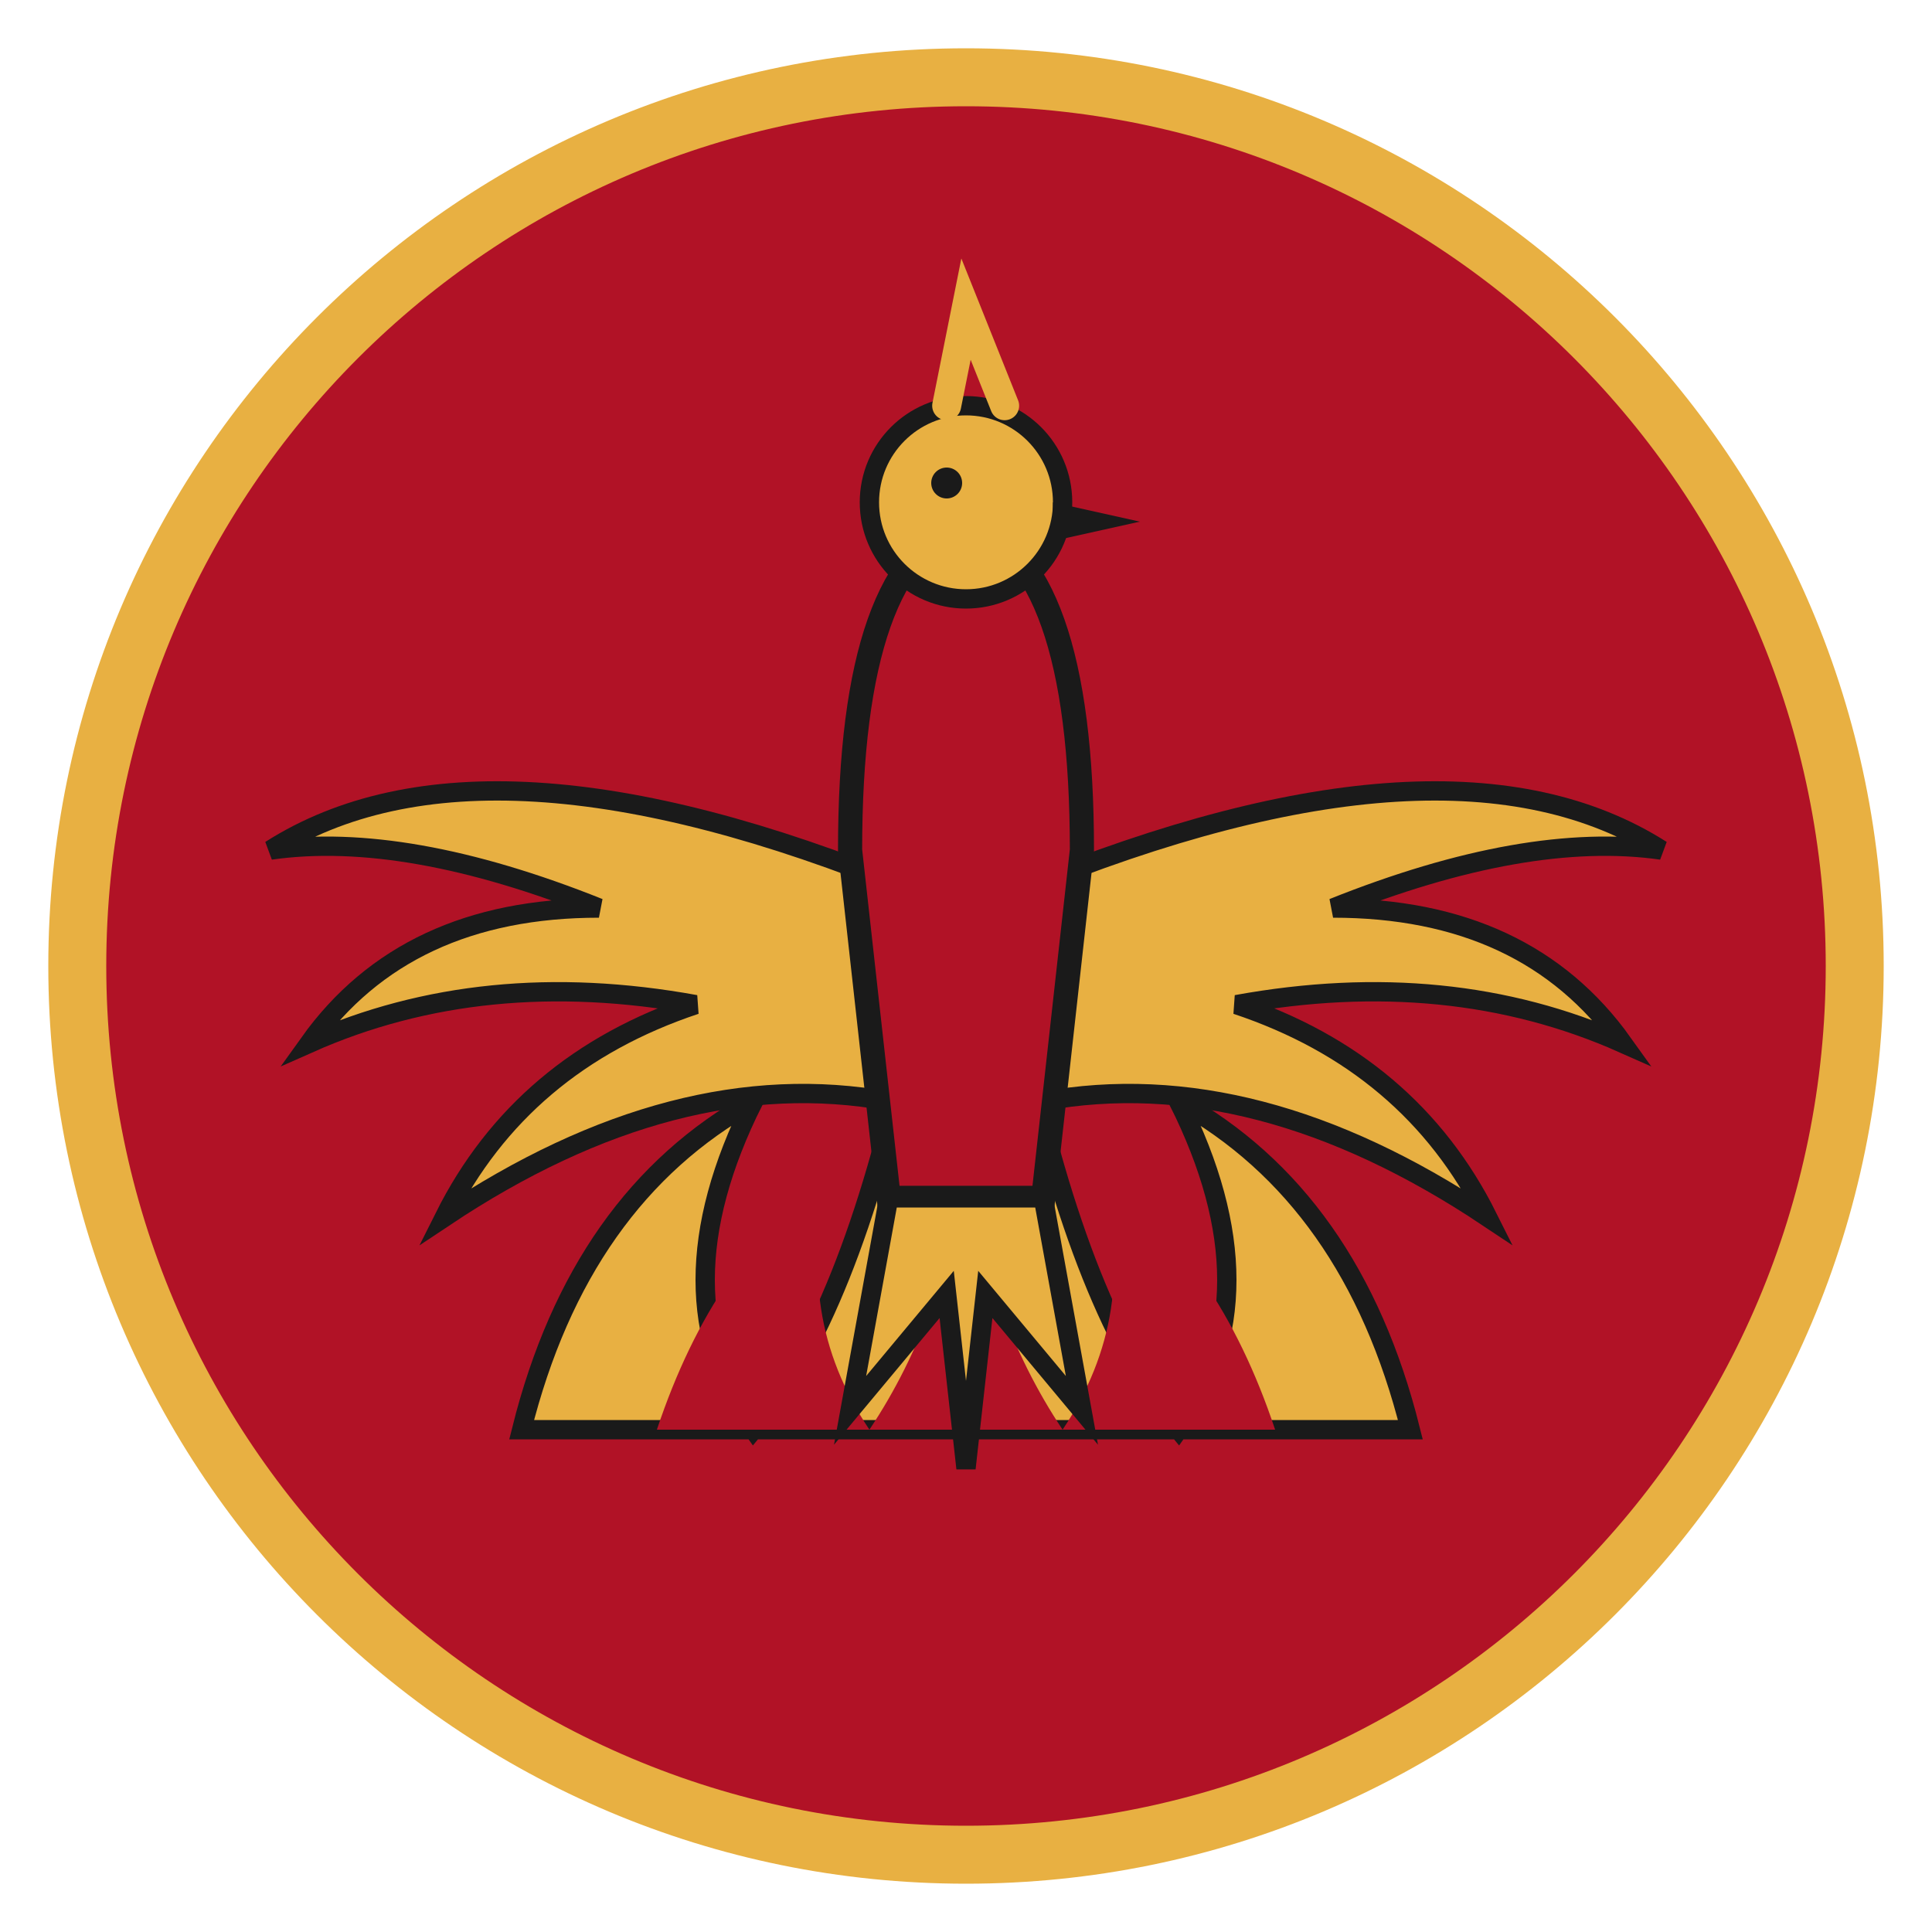
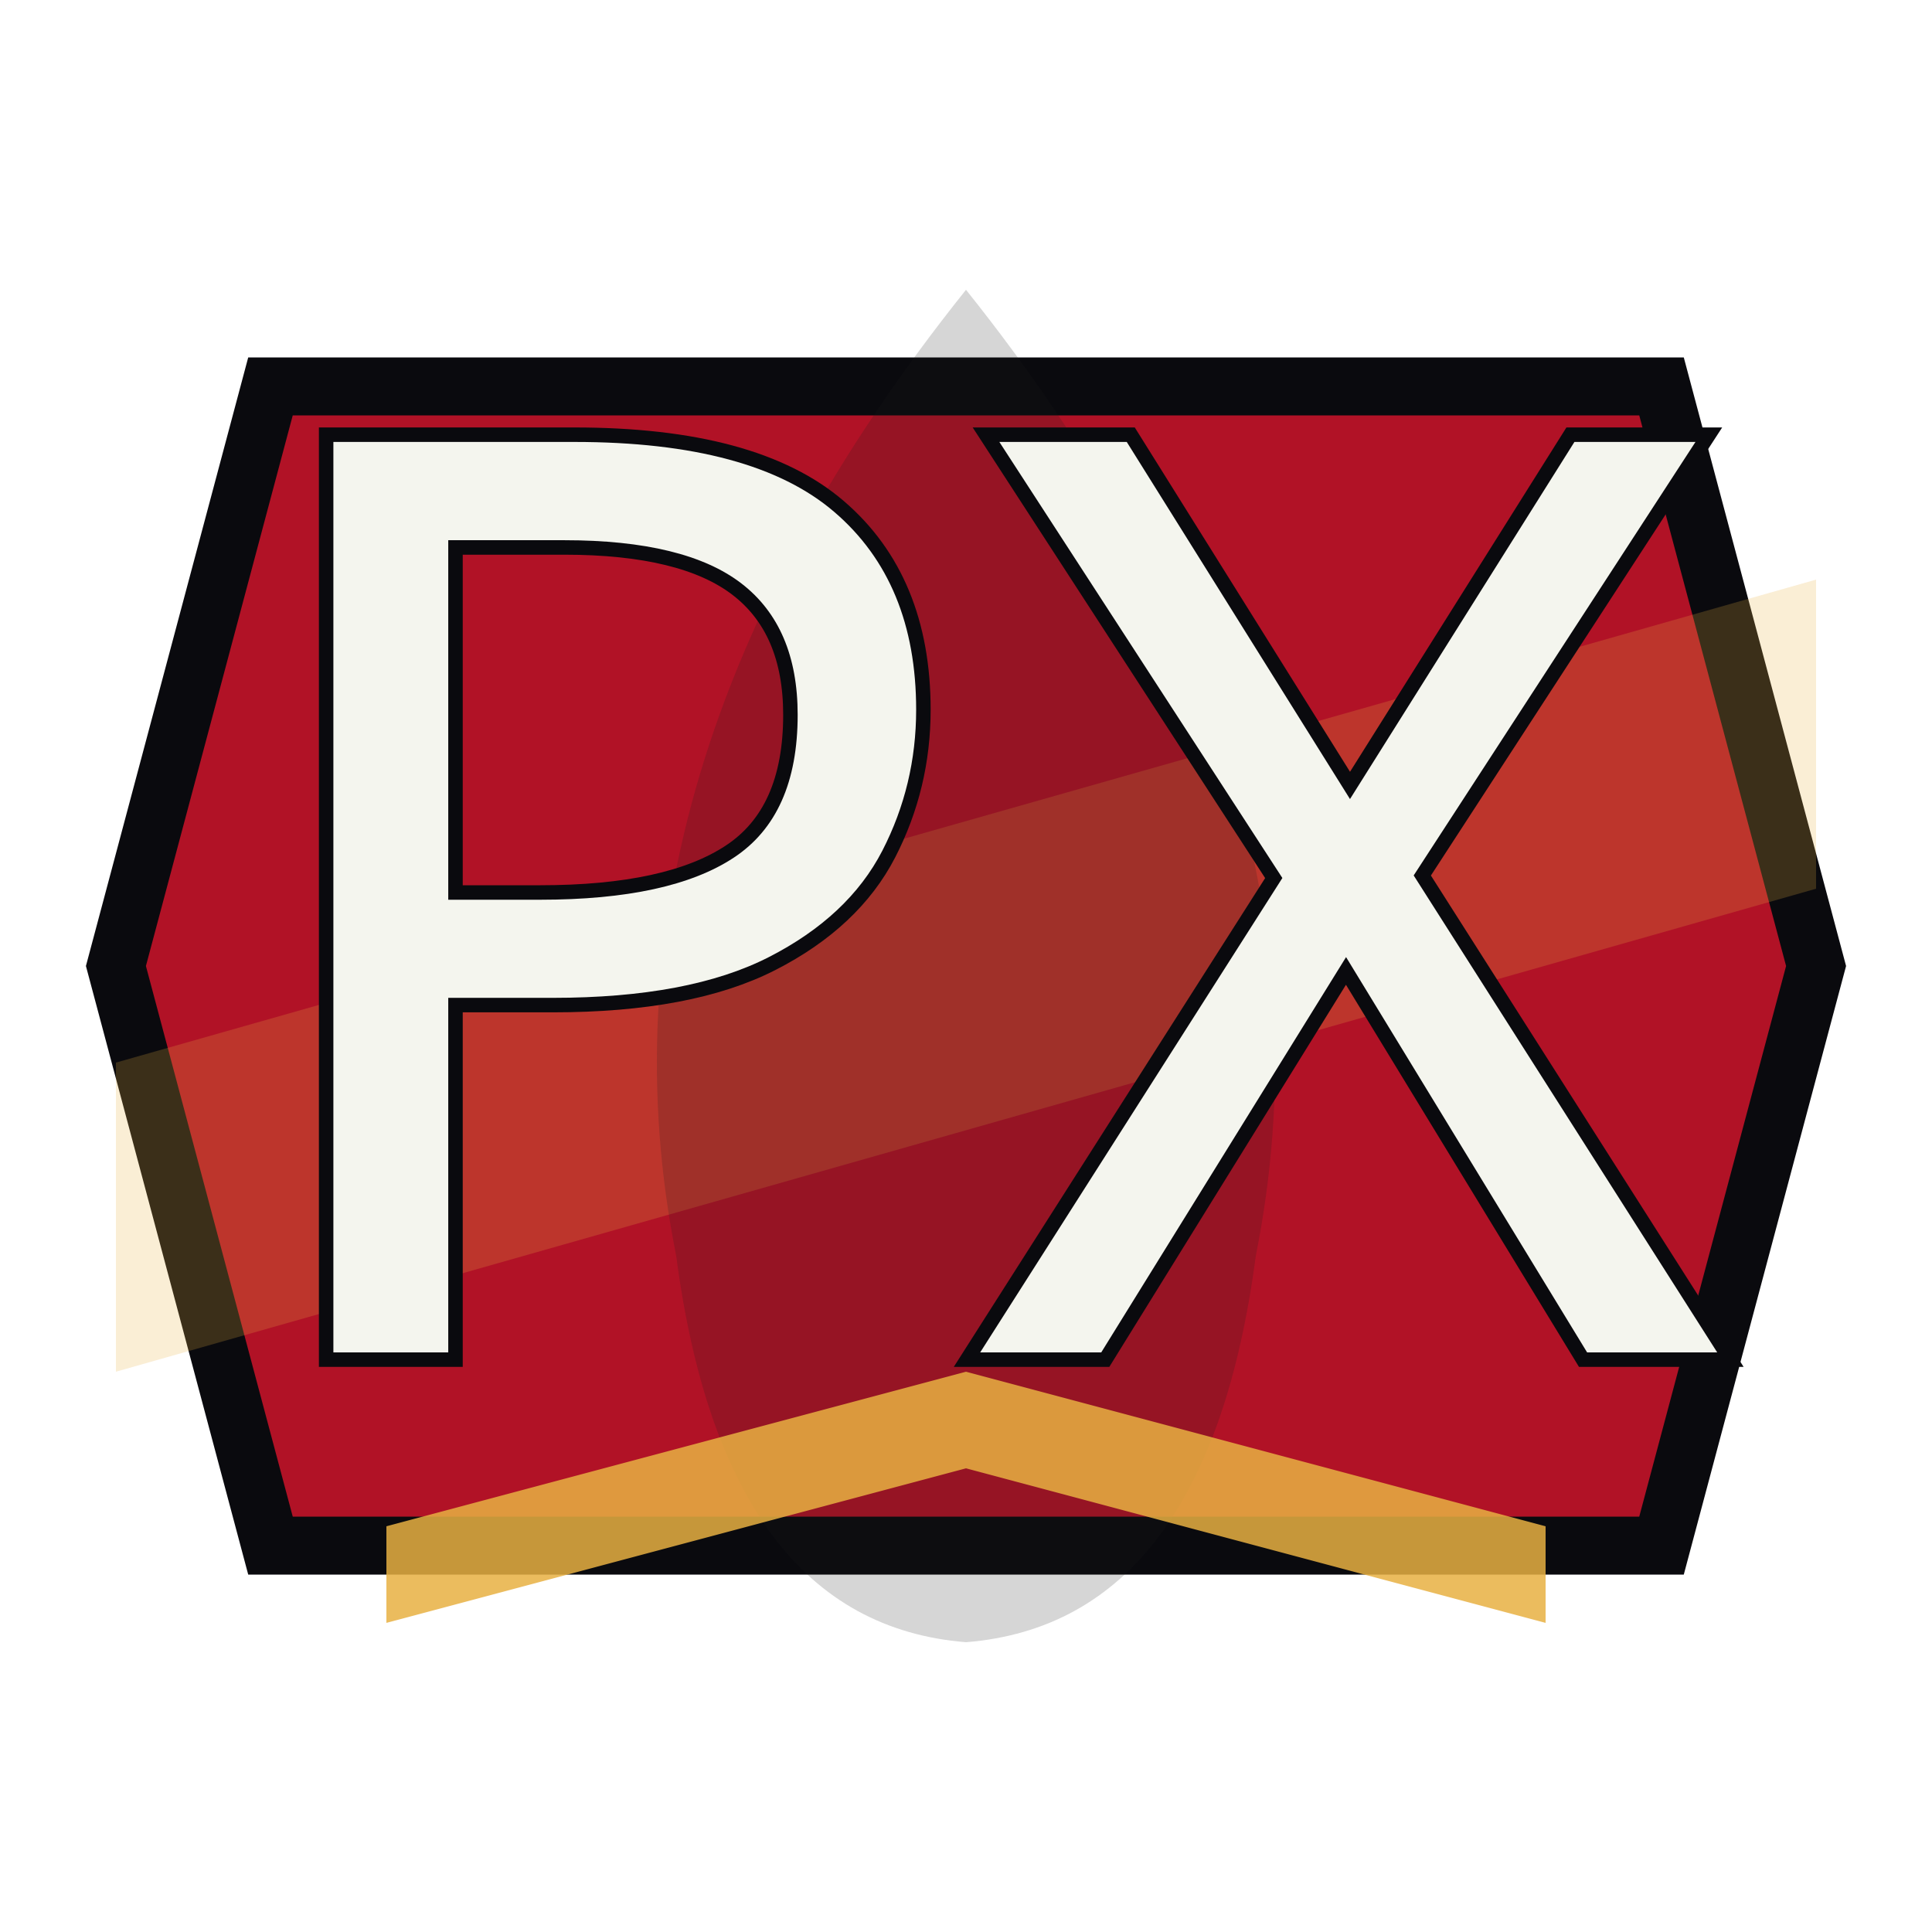
<svg xmlns="http://www.w3.org/2000/svg" viewBox="0 0 200 200">
-   <circle cx="100" cy="100" r="92" fill="#B11226" />
-   <circle cx="100" cy="100" r="92" fill="none" stroke="#E8B042" stroke-width="6" />
-   <g transform="translate(100 130)">
-     <path d="M-46 18 Q-40 -6 -22 -16 Q-32 4 -22 18 Q-12 6 -6 -22 Q0 4 6 -22 Q12 6 22 18 Q32 4 22 -16 Q40 -6 46 18 Z" fill="#E8B042" stroke="#1A1A1A" stroke-width="2" />
-     <path d="M-32 18 Q-26 0 -14 -8 Q-18 6 -10 18 Q-2 6 0 -10 Q2 6 10 18 Q18 6 14 -8 Q26 0 32 18 Z" fill="#B11226" />
-   </g>
-   <g transform="translate(100 96)">
-     <path d="M-6 -4 Q-50 -22 -72 -8 Q-58 -10 -38 -2 Q-58 -2 -68 12 Q-50 4 -28 8 Q-46 14 -54 30 Q-30 14 -8 18 Z" fill="#E8B042" stroke="#1A1A1A" stroke-width="2" />
-     <path d="M6 -4 Q50 -22 72 -8 Q58 -10 38 -2 Q58 -2 68 12 Q50 4 28 8 Q46 14 54 30 Q30 14 8 18 Z" fill="#E8B042" stroke="#1A1A1A" stroke-width="2" />
-     <path d="M-12 -8 Q-12 -38 0 -42 Q12 -38 12 -8 L8 28 L-8 28 Z" fill="#B11226" stroke="#1A1A1A" stroke-width="2.5" />
-     <circle cx="0" cy="-44" r="10" fill="#E8B042" stroke="#1A1A1A" stroke-width="2" />
-     <path d="M9 -44 L18 -42 L9 -40 Z" fill="#1A1A1A" />
-     <circle cx="-2" cy="-46" r="1.6" fill="#1A1A1A" />
-     <path d="M-2 -54 L0 -64 L4 -54" stroke="#E8B042" stroke-width="3" fill="none" stroke-linecap="round" />
-     <path d="M-8 28 L-12 50 L-2 38 L0 56 L2 38 L12 50 L8 28 Z" fill="#E8B042" stroke="#1A1A1A" stroke-width="2" />
-   </g>
+   <path d="M28 40 L172 40 L188 100 L172 160 L28 160 L12 100 Z" fill="#B11226" stroke="#0A0A0E" stroke-width="6" />
+   <path d="M12 110 L188 60 L188 92 L12 142 Z" fill="#E8B042" opacity="0.22" />
+   <path d="M100 30 Q60 80 70 130 Q75 168 100 170 Q125 168 130 130 Q140 80 100 30 Z M100 90 Q88 110 92 140 Q95 158 100 158 Q105 158 108 140 Q112 110 100 90 Z" fill="#1A1A1A" opacity="0.18" />
+   <path d="M40 158 L100 142 L160 158 L160 168 L100 152 L40 168 Z" fill="#E8B042" opacity="0.85" />
+   <text x="100" y="140" text-anchor="middle" font-family="Anton, Impact, 'Archivo Black', sans-serif" font-weight="400" font-size="132" fill="#F4F5EE" stroke="#0A0A0E" stroke-width="3" paint-order="stroke fill" letter-spacing="2">PX</text>
</svg>
